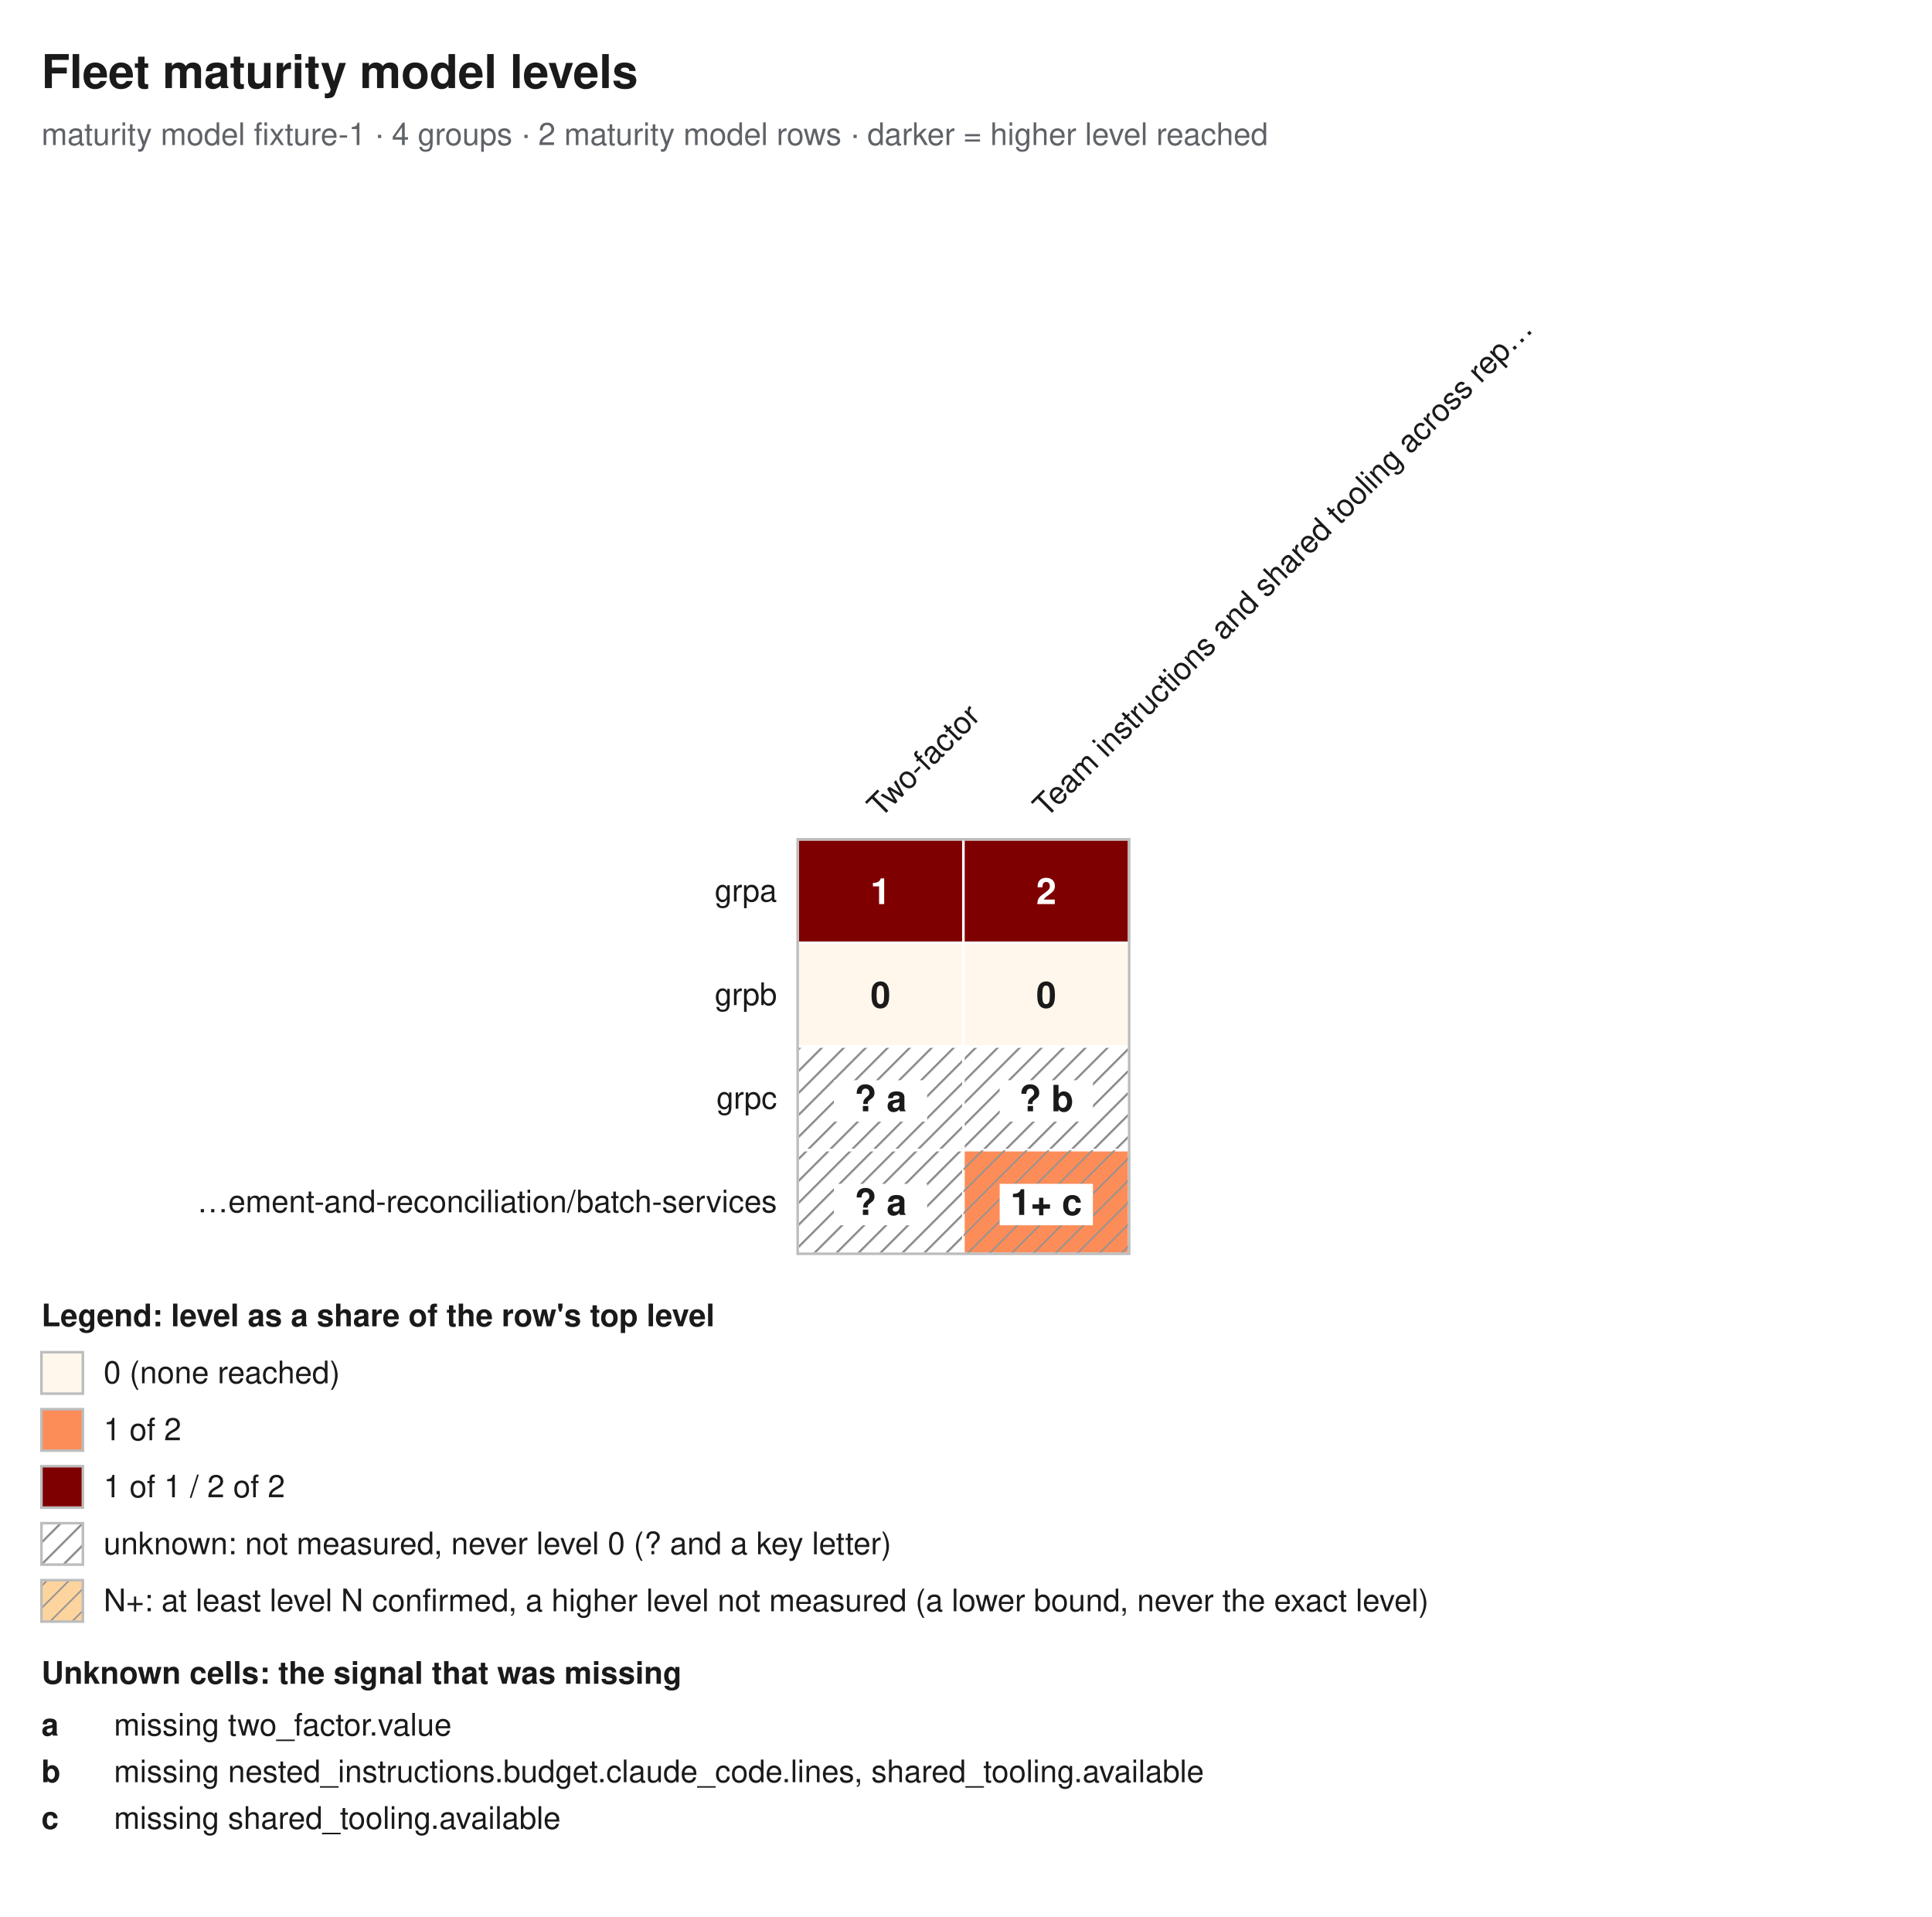
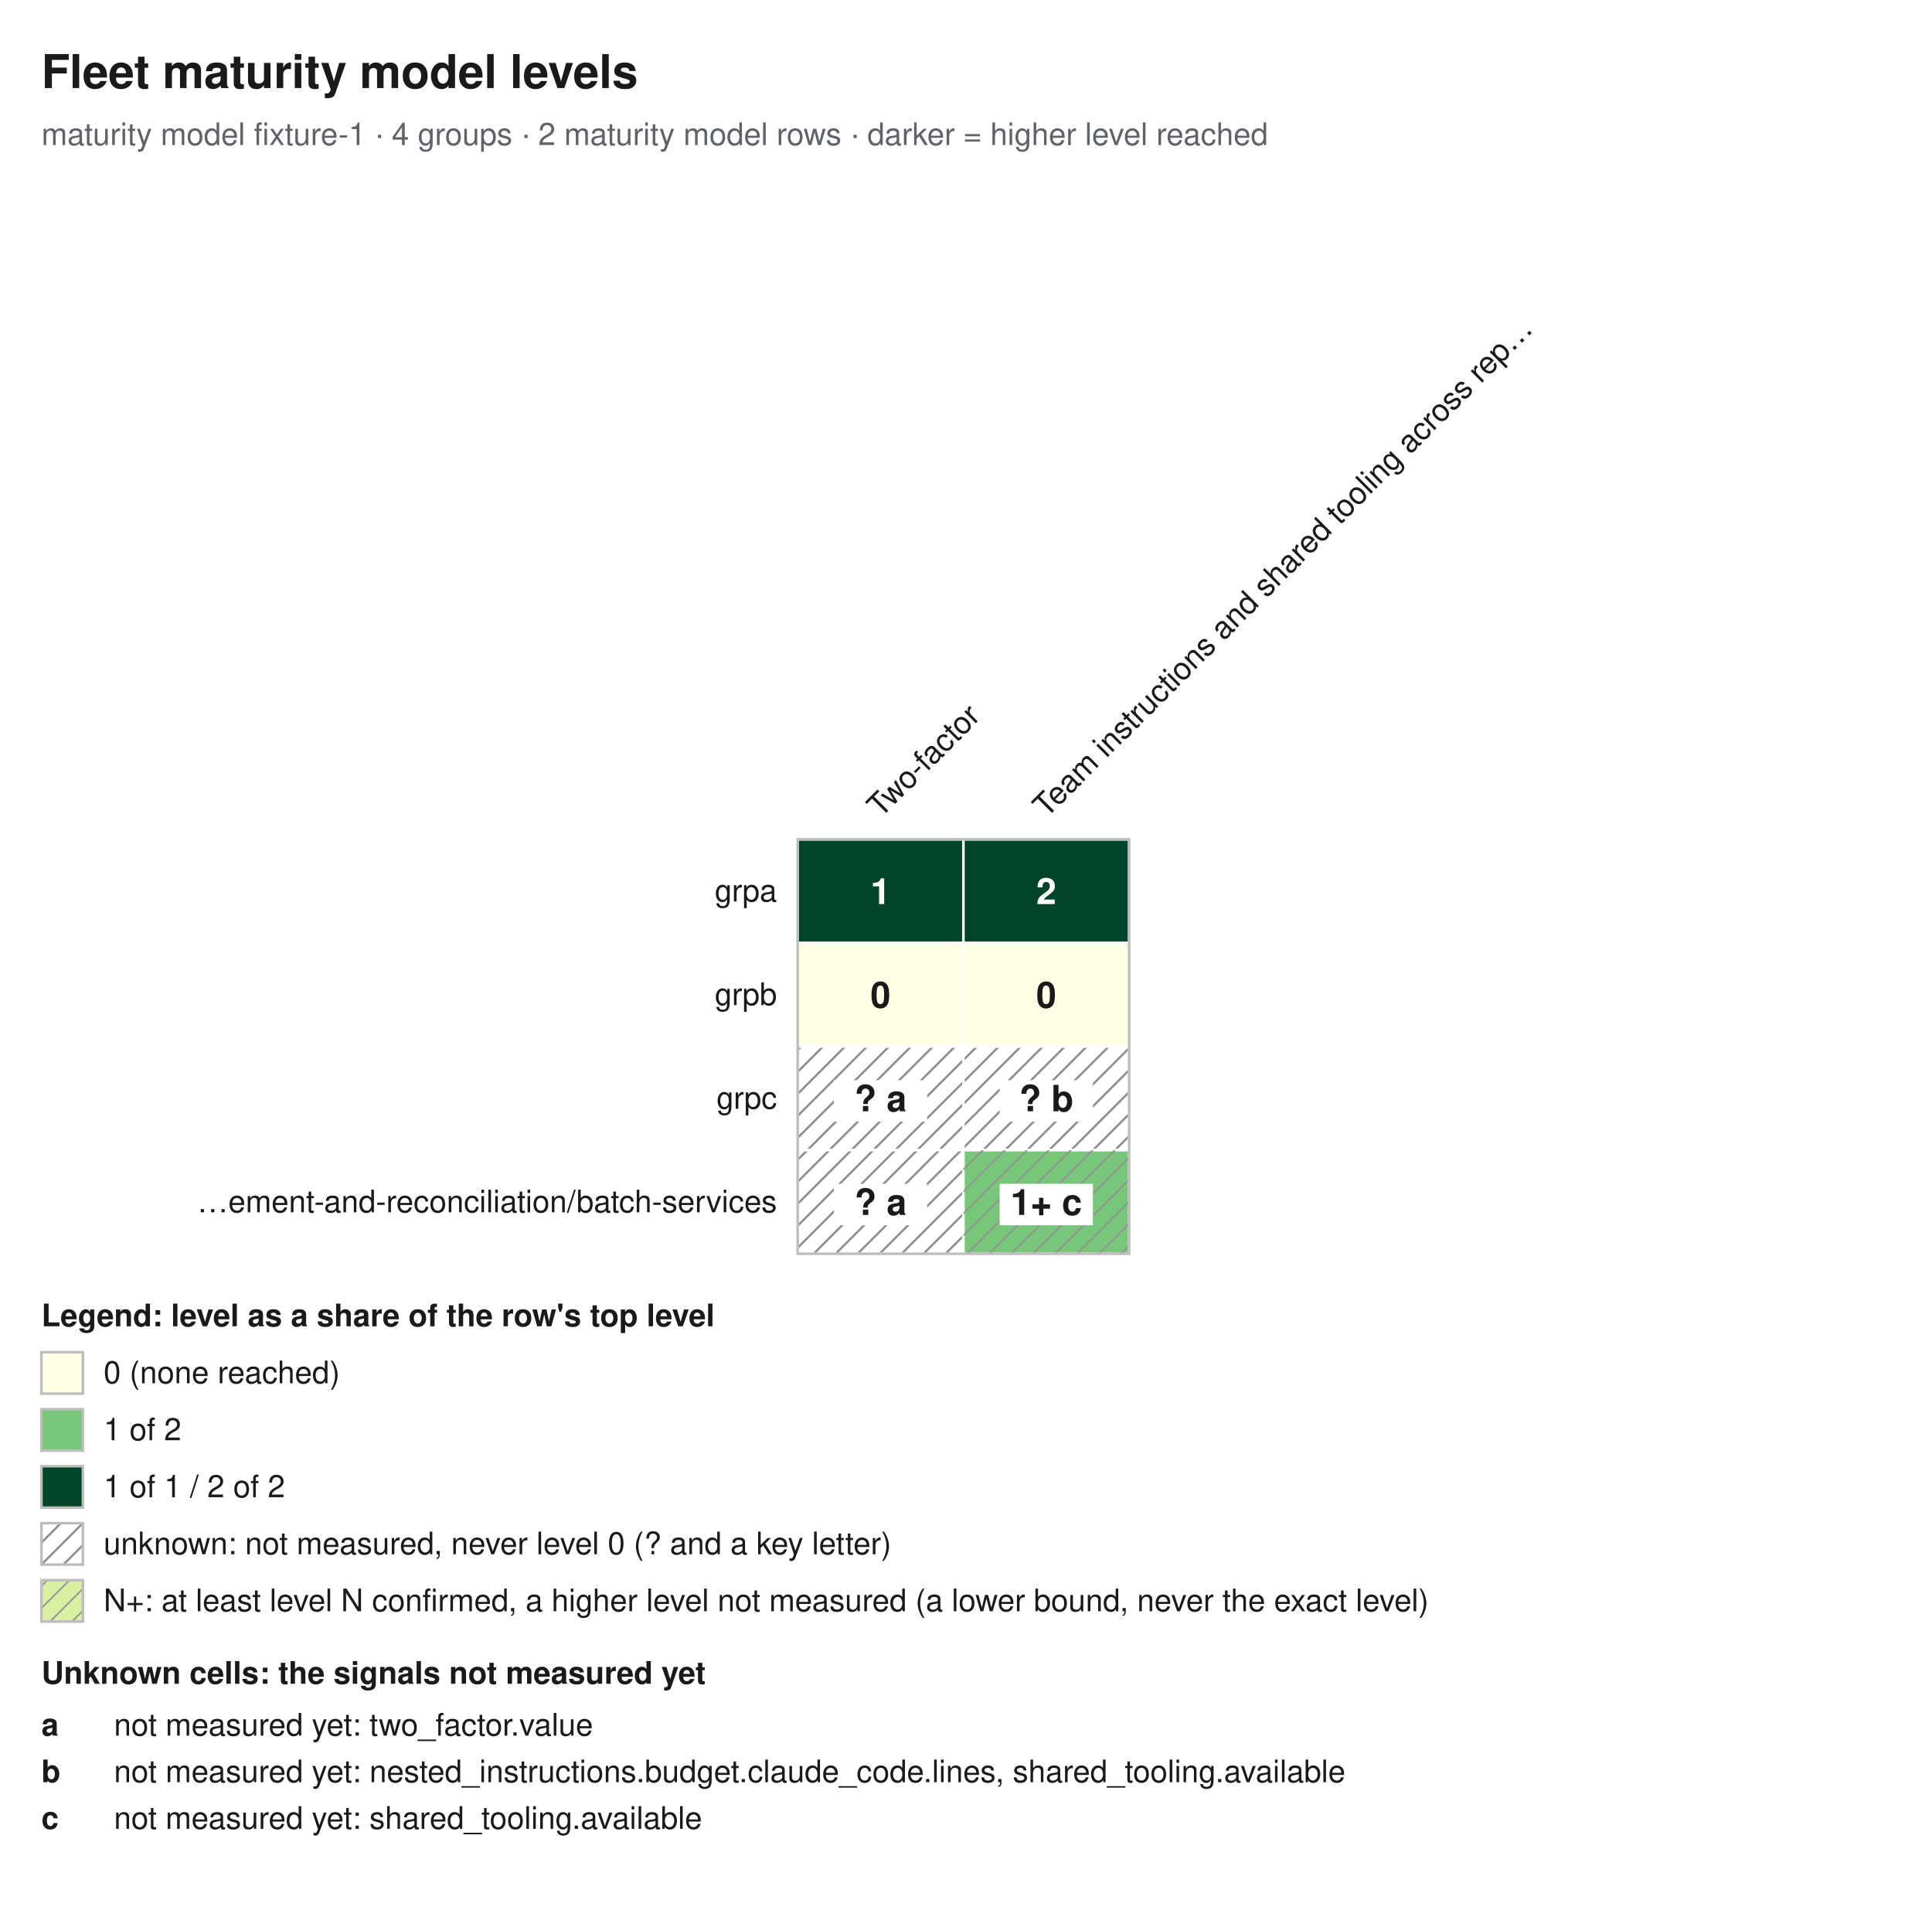
<svg xmlns="http://www.w3.org/2000/svg" viewBox="0 0 746 740" width="746" height="740" role="img">
  <style>text { font-family: -apple-system, BlinkMacSystemFont, "Segoe UI", Helvetica, Arial, sans-serif; }</style>
  <defs>
    <pattern id="fleet-unknown" width="6" height="6" patternUnits="userSpaceOnUse" patternTransform="rotate(45)">
      <rect width="6" height="6" fill="#ffffff" />
      <line x1="0" y1="0" x2="0" y2="6" stroke="#8c8c8c" stroke-width="1.6" />
    </pattern>
    <pattern id="fleet-floor" width="6" height="6" patternUnits="userSpaceOnUse" patternTransform="rotate(45)">
      <rect width="6" height="6" fill="none" />
      <line x1="0" y1="0" x2="0" y2="6" stroke="#8c8c8c" stroke-width="1.2" />
    </pattern>
  </defs>
  <rect x="0" y="0" width="746" height="740" fill="#ffffff" />
  <text x="16.0" y="34.0" font-size="18" fill="#1a1a1a" text-anchor="start" font-weight="bold">Fleet maturity model levels</text>
  <text x="16.0" y="56.0" font-size="12" fill="#5f6368" text-anchor="start">maturity model fixture-1 · 4 groups · 2 maturity model rows · darker = higher level reached</text>
  <text x="340.0" y="316.0" font-size="12" fill="#1a1a1a" text-anchor="start" transform="rotate(-45 340.0 316.0)">Two-factor</text>
  <text x="404.0" y="316.0" font-size="12" fill="#1a1a1a" text-anchor="start" transform="rotate(-45 404.0 316.0)">Team instructions and shared tooling across rep…</text>
  <text x="300.0" y="348.0" font-size="12" fill="#1a1a1a" text-anchor="end">grpa</text>
-   <rect x="308.0" y="324.0" width="64.0" height="40.0" fill="#7f0000" stroke="#ffffff" stroke-width="1" />
+   <rect x="308.0" y="324.0" width="64.0" height="40.0" fill="#004529" stroke="#ffffff" stroke-width="1" />
  <text x="340.0" y="349.0" font-size="14" fill="#ffffff" text-anchor="middle" font-weight="bold">1</text>
-   <rect x="372.0" y="324.0" width="64.0" height="40.0" fill="#7f0000" stroke="#ffffff" stroke-width="1" />
+   <rect x="372.0" y="324.0" width="64.0" height="40.0" fill="#004529" stroke="#ffffff" stroke-width="1" />
  <text x="404.0" y="349.0" font-size="14" fill="#ffffff" text-anchor="middle" font-weight="bold">2</text>
  <text x="300.0" y="388.0" font-size="12" fill="#1a1a1a" text-anchor="end">grpb</text>
-   <rect x="308.0" y="364.0" width="64.0" height="40.0" fill="#fff7ec" stroke="#ffffff" stroke-width="1" />
+   <rect x="308.0" y="364.0" width="64.0" height="40.0" fill="#ffffe5" stroke="#ffffff" stroke-width="1" />
  <text x="340.0" y="389.0" font-size="14" fill="#1a1a1a" text-anchor="middle" font-weight="bold">0</text>
-   <rect x="372.0" y="364.0" width="64.0" height="40.0" fill="#fff7ec" stroke="#ffffff" stroke-width="1" />
+   <rect x="372.0" y="364.0" width="64.0" height="40.0" fill="#ffffe5" stroke="#ffffff" stroke-width="1" />
  <text x="404.0" y="389.0" font-size="14" fill="#1a1a1a" text-anchor="middle" font-weight="bold">0</text>
  <text x="300.0" y="428.0" font-size="12" fill="#1a1a1a" text-anchor="end">grpc</text>
  <rect x="308.0" y="404.0" width="64.0" height="40.0" fill="url(#fleet-unknown)" stroke="#ffffff" stroke-width="1" />
  <rect x="322.0" y="417.0" width="36.0" height="16.0" fill="#ffffff" />
  <text x="340.0" y="429.0" font-size="14" fill="#1a1a1a" text-anchor="middle" font-weight="bold">? a</text>
  <rect x="372.0" y="404.0" width="64.0" height="40.0" fill="url(#fleet-unknown)" stroke="#ffffff" stroke-width="1" />
  <rect x="386.0" y="417.0" width="36.0" height="16.0" fill="#ffffff" />
  <text x="404.0" y="429.0" font-size="14" fill="#1a1a1a" text-anchor="middle" font-weight="bold">? b</text>
  <text x="300.0" y="468.0" font-size="12" fill="#1a1a1a" text-anchor="end">…ement-and-reconciliation/batch-services</text>
  <rect x="308.0" y="444.0" width="64.0" height="40.0" fill="url(#fleet-unknown)" stroke="#ffffff" stroke-width="1" />
  <rect x="322.0" y="457.0" width="36.0" height="16.0" fill="#ffffff" />
  <text x="340.0" y="469.0" font-size="14" fill="#1a1a1a" text-anchor="middle" font-weight="bold">? a</text>
-   <rect x="372.0" y="444.0" width="64.0" height="40.0" fill="#fc8d59" stroke="#ffffff" stroke-width="1" />
+   <rect x="372.0" y="444.0" width="64.0" height="40.0" fill="#78c679" stroke="#ffffff" stroke-width="1" />
  <rect x="372.0" y="444.0" width="64.0" height="40.0" fill="url(#fleet-floor)" pointer-events="none" />
  <rect x="386.0" y="457.0" width="36.0" height="16.0" fill="#ffffff" />
  <text x="404.0" y="469.0" font-size="14" fill="#1a1a1a" text-anchor="middle" font-weight="bold">1+ c</text>
  <rect x="308.0" y="324.0" width="128.0" height="160.0" fill="none" stroke="#bdbdbd" stroke-width="1" />
  <text x="16.0" y="512.0" font-size="12" fill="#1a1a1a" text-anchor="start" font-weight="bold">Legend: level as a share of the row's top level</text>
-   <rect x="16.0" y="522.0" width="16.0" height="16.0" fill="#fff7ec" stroke="#bdbdbd" stroke-width="1" />
+   <rect x="16.0" y="522.0" width="16.0" height="16.0" fill="#ffffe5" stroke="#bdbdbd" stroke-width="1" />
  <text x="40.0" y="534.0" font-size="12" fill="#1a1a1a" text-anchor="start">0 (none reached)</text>
-   <rect x="16.0" y="544.0" width="16.0" height="16.0" fill="#fc8d59" stroke="#bdbdbd" stroke-width="1" />
+   <rect x="16.0" y="544.0" width="16.0" height="16.0" fill="#78c679" stroke="#bdbdbd" stroke-width="1" />
  <text x="40.0" y="556.0" font-size="12" fill="#1a1a1a" text-anchor="start">1 of 2</text>
-   <rect x="16.0" y="566.0" width="16.0" height="16.0" fill="#7f0000" stroke="#bdbdbd" stroke-width="1" />
+   <rect x="16.0" y="566.0" width="16.0" height="16.0" fill="#004529" stroke="#bdbdbd" stroke-width="1" />
  <text x="40.0" y="578.0" font-size="12" fill="#1a1a1a" text-anchor="start">1 of 1 / 2 of 2</text>
  <rect x="16.0" y="588.0" width="16.0" height="16.0" fill="url(#fleet-unknown)" stroke="#bdbdbd" stroke-width="1" />
  <text x="40.0" y="600.0" font-size="12" fill="#1a1a1a" text-anchor="start">unknown: not measured, never level 0 (? and a key letter)</text>
-   <rect x="16.0" y="610.0" width="16.0" height="16.0" fill="#fdd49e" />
+   <rect x="16.0" y="610.0" width="16.0" height="16.0" fill="#d9f0a3" />
  <rect x="16.0" y="610.0" width="16.0" height="16.0" fill="url(#fleet-floor)" stroke="#bdbdbd" stroke-width="1" />
  <text x="40.0" y="622.0" font-size="12" fill="#1a1a1a" text-anchor="start">N+: at least level N confirmed, a higher level not measured (a lower bound, never the exact level)</text>
-   <text x="16.0" y="650.0" font-size="12" fill="#1a1a1a" text-anchor="start" font-weight="bold">Unknown cells: the signal that was missing</text>
+   <text x="16.0" y="650.0" font-size="12" fill="#1a1a1a" text-anchor="start" font-weight="bold">Unknown cells: the signals not measured yet</text>
  <text x="16.0" y="670.0" font-size="12" fill="#1a1a1a" text-anchor="start" font-weight="bold">a</text>
-   <text x="44.0" y="670.0" font-size="12" fill="#1a1a1a" text-anchor="start">missing two_factor.value</text>
+   <text x="44.0" y="670.0" font-size="12" fill="#1a1a1a" text-anchor="start">not measured yet: two_factor.value</text>
  <text x="16.0" y="688.0" font-size="12" fill="#1a1a1a" text-anchor="start" font-weight="bold">b</text>
-   <text x="44.0" y="688.0" font-size="12" fill="#1a1a1a" text-anchor="start">missing nested_instructions.budget.claude_code.lines, shared_tooling.available</text>
+   <text x="44.0" y="688.0" font-size="12" fill="#1a1a1a" text-anchor="start">not measured yet: nested_instructions.budget.claude_code.lines, shared_tooling.available</text>
  <text x="16.0" y="706.0" font-size="12" fill="#1a1a1a" text-anchor="start" font-weight="bold">c</text>
-   <text x="44.0" y="706.0" font-size="12" fill="#1a1a1a" text-anchor="start">missing shared_tooling.available</text>
+   <text x="44.0" y="706.0" font-size="12" fill="#1a1a1a" text-anchor="start">not measured yet: shared_tooling.available</text>
</svg>
